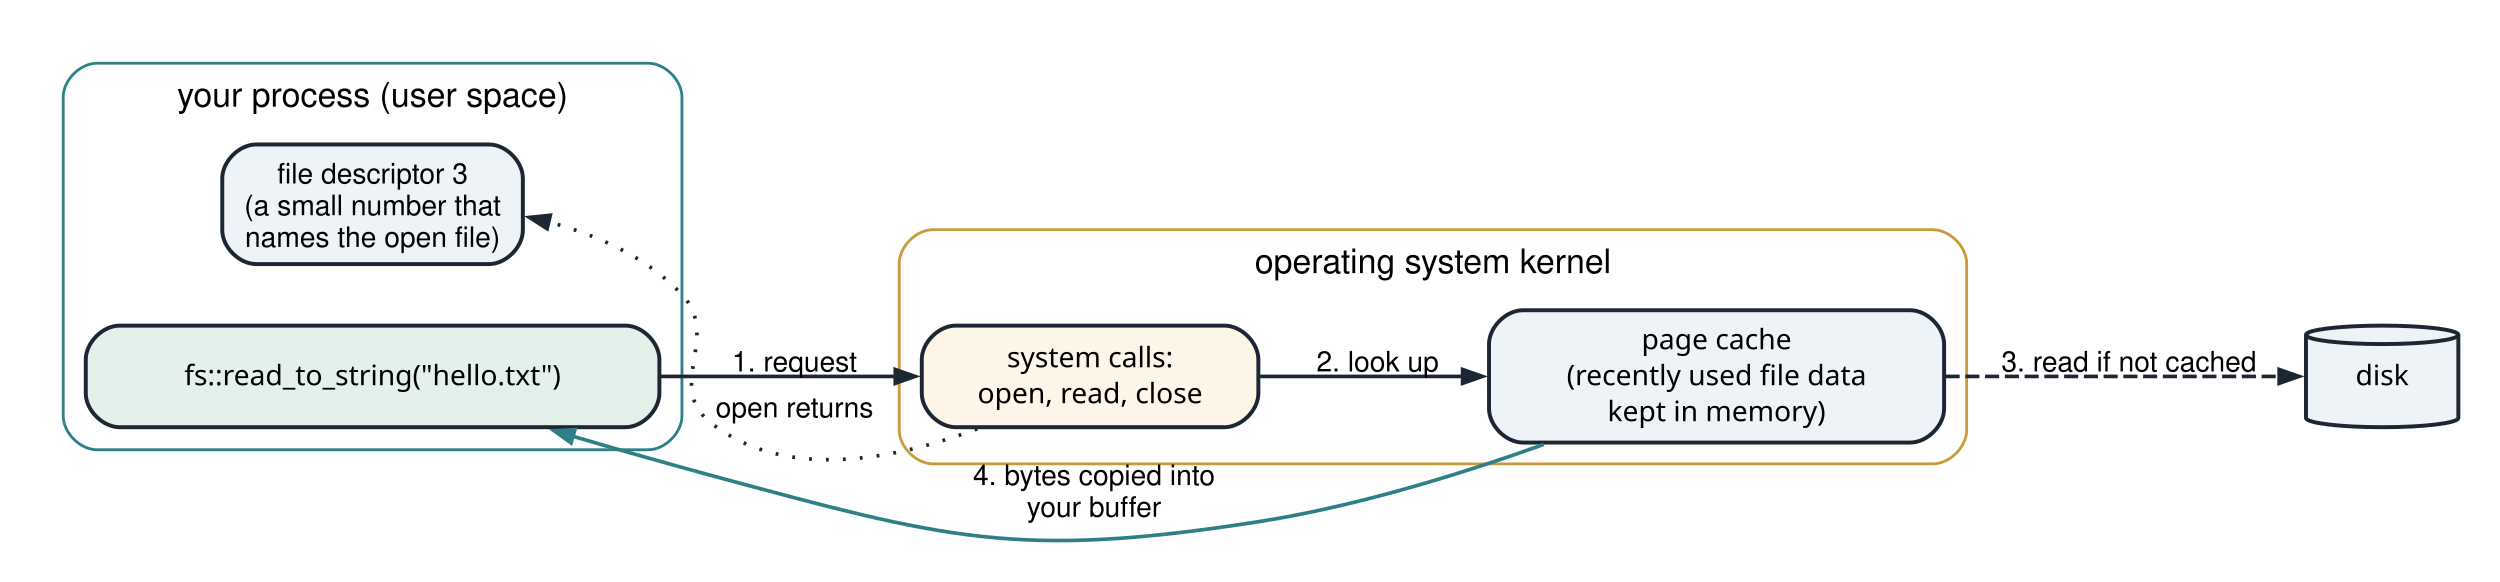
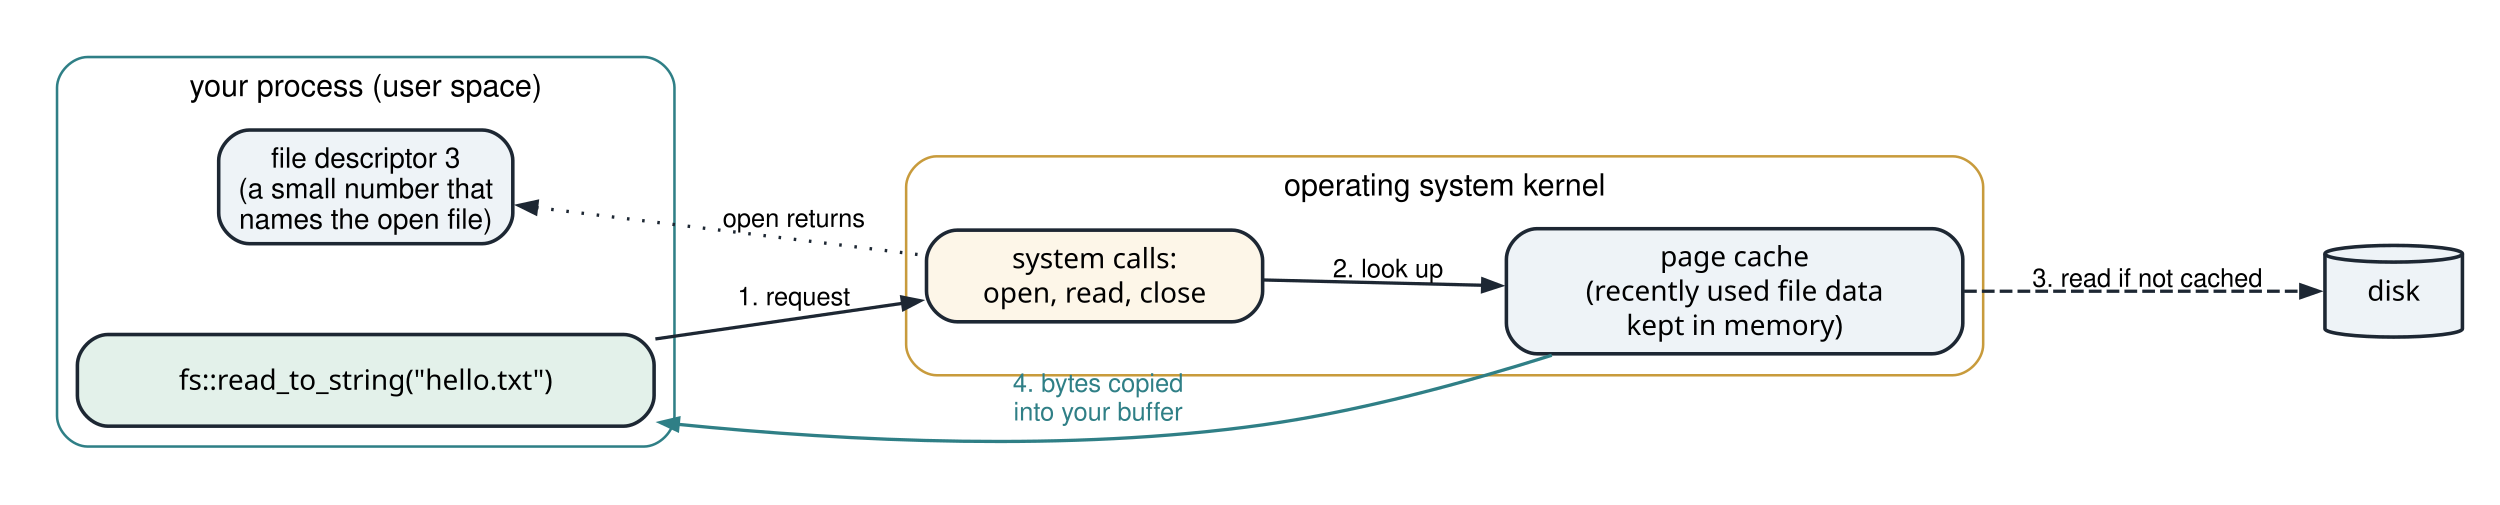
- <svg xmlns="http://www.w3.org/2000/svg" width="886pt" height="206pt" viewBox="0.00 0.00 886.00 206.00">
-   <g id="graph0" class="graph" transform="scale(1 1) rotate(0) translate(14.4 191.97)">
+ <svg xmlns="http://www.w3.org/2000/svg" width="982pt" height="198pt" viewBox="0.00 0.00 982.00 198.00">
+   <g id="graph0" class="graph" transform="scale(1 1) rotate(0) translate(14.4 183.4)">
    <g id="clust1" class="cluster">
-       <path fill="none" stroke="#2f7f86" d="M20,-32.57C20,-32.57 215.28,-32.57 215.28,-32.57 221.28,-32.57 227.28,-38.57 227.28,-44.57 227.28,-44.57 227.28,-157.57 227.28,-157.57 227.28,-163.57 221.28,-169.57 215.28,-169.57 215.28,-169.57 20,-169.57 20,-169.57 14,-169.57 8,-163.57 8,-157.57 8,-157.57 8,-44.57 8,-44.57 8,-38.57 14,-32.57 20,-32.57" />
-       <text xml:space="preserve" text-anchor="middle" x="117.64" y="-154.17" font-family="Helvetica,sans-Serif" font-size="12.00">your process (user space)</text>
+       <path fill="none" stroke="#2f7f86" d="M20,-8C20,-8 238.53,-8 238.53,-8 244.53,-8 250.53,-14 250.53,-20 250.53,-20 250.53,-149 250.53,-149 250.53,-155 244.53,-161 238.53,-161 238.53,-161 20,-161 20,-161 14,-161 8,-155 8,-149 8,-149 8,-20 8,-20 8,-14 14,-8 20,-8" />
+       <text xml:space="preserve" text-anchor="middle" x="129.26" y="-145.6" font-family="Helvetica,sans-Serif" font-size="12.00">your process (user space)</text>
    </g>
    <g id="clust2" class="cluster">
-       <path fill="none" stroke="#c89b3c" d="M316.28,-27.57C316.28,-27.57 670.59,-27.57 670.59,-27.57 676.59,-27.57 682.59,-33.57 682.59,-39.57 682.59,-39.57 682.59,-98.57 682.59,-98.57 682.59,-104.57 676.59,-110.57 670.59,-110.57 670.59,-110.57 316.28,-110.57 316.28,-110.57 310.28,-110.57 304.28,-104.57 304.28,-98.57 304.28,-98.57 304.28,-39.57 304.28,-39.57 304.28,-33.57 310.28,-27.57 316.28,-27.57" />
-       <text xml:space="preserve" text-anchor="middle" x="493.43" y="-95.17" font-family="Helvetica,sans-Serif" font-size="12.00">operating system kernel</text>
+       <path fill="none" stroke="#c89b3c" d="M353.53,-36C353.53,-36 752.59,-36 752.59,-36 758.59,-36 764.59,-42 764.59,-48 764.59,-48 764.59,-110 764.59,-110 764.59,-116 758.59,-122 752.59,-122 752.59,-122 353.53,-122 353.53,-122 347.53,-122 341.53,-116 341.53,-110 341.53,-110 341.53,-48 341.53,-48 341.53,-42 347.53,-36 353.53,-36" />
+       <text xml:space="preserve" text-anchor="middle" x="553.06" y="-106.6" font-family="Helvetica,sans-Serif" font-size="12.00">operating system kernel</text>
    </g>
    <g id="node1" class="node">
-       <path fill="#e3f1ea" stroke="#1d2733" stroke-width="1.4" d="M207.28,-76.57C207.28,-76.57 28,-76.57 28,-76.57 22,-76.57 16,-70.57 16,-64.57 16,-64.57 16,-52.57 16,-52.57 16,-46.57 22,-40.57 28,-40.57 28,-40.57 207.28,-40.57 207.28,-40.57 213.28,-40.57 219.28,-46.57 219.28,-52.57 219.28,-52.57 219.28,-64.57 219.28,-64.57 219.28,-70.57 213.28,-76.57 207.28,-76.57" />
-       <text xml:space="preserve" text-anchor="middle" x="117.64" y="-55.45" font-family="Menlo" font-size="10.00">fs::read_to_string("hello.txt")</text>
+       <path fill="#e3f1ea" stroke="#1d2733" stroke-width="1.4" d="M230.53,-52C230.53,-52 28,-52 28,-52 22,-52 16,-46 16,-40 16,-40 16,-28 16,-28 16,-22 22,-16 28,-16 28,-16 230.53,-16 230.53,-16 236.53,-16 242.53,-22 242.53,-28 242.53,-28 242.53,-40 242.53,-40 242.53,-46 236.53,-52 230.53,-52" />
+       <text xml:space="preserve" text-anchor="middle" x="129.26" y="-30.3" font-family="Menlo" font-size="11.00">fs::read_to_string("hello.txt")</text>
    </g>
    <g id="node3" class="node">
-       <path fill="#fdf6e8" stroke="#1d2733" stroke-width="1.4" d="M419.56,-76.57C419.56,-76.57 324.28,-76.57 324.28,-76.57 318.28,-76.57 312.28,-70.57 312.28,-64.57 312.28,-64.57 312.28,-52.57 312.28,-52.57 312.28,-46.57 318.28,-40.57 324.28,-40.57 324.28,-40.57 419.56,-40.57 419.56,-40.57 425.56,-40.57 431.56,-46.57 431.56,-52.57 431.56,-52.57 431.56,-64.57 431.56,-64.57 431.56,-70.57 425.56,-76.57 419.56,-76.57" />
-       <text xml:space="preserve" text-anchor="middle" x="371.92" y="-61.82" font-family="Menlo" font-size="10.00">system calls:</text>
-       <text xml:space="preserve" text-anchor="middle" x="371.92" y="-49.07" font-family="Menlo" font-size="10.00">open, read, close</text>
+       <path fill="#fdf6e8" stroke="#1d2733" stroke-width="1.4" d="M469.56,-93C469.56,-93 361.53,-93 361.53,-93 355.53,-93 349.53,-87 349.53,-81 349.53,-81 349.53,-69 349.53,-69 349.53,-63 355.53,-57 361.53,-57 361.53,-57 469.56,-57 469.56,-57 475.56,-57 481.56,-63 481.56,-69 481.56,-69 481.56,-81 481.56,-81 481.56,-87 475.56,-93 469.56,-93" />
+       <text xml:space="preserve" text-anchor="middle" x="415.54" y="-78.05" font-family="Menlo" font-size="11.00">system calls:</text>
+       <text xml:space="preserve" text-anchor="middle" x="415.54" y="-64.55" font-family="Menlo" font-size="11.00">open, read, close</text>
    </g>
    <g id="edge1" class="edge">
-       <path fill="none" stroke="#1d2733" stroke-width="1.3" d="M219.8,-58.57C247.76,-58.57 277.42,-58.57 303,-58.57" />
-       <polygon fill="#1d2733" stroke="#1d2733" stroke-width="1.3" points="302.89,-61.02 309.89,-58.57 302.89,-56.12 302.89,-61.02" />
-       <text xml:space="preserve" text-anchor="middle" x="265.78" y="-60.32" font-family="Helvetica,sans-Serif" font-size="10.00"> 1. request</text>
+       <path fill="none" stroke="#1d2733" stroke-width="1.3" d="M243.03,-50.26C275.76,-54.98 310.67,-60.02 340.39,-64.3" />
+       <polygon fill="#1d2733" stroke="#1d2733" stroke-width="1.3" points="339.8,-66.7 347.08,-65.27 340.5,-61.85 339.8,-66.7" />
+       <text xml:space="preserve" text-anchor="middle" x="296.03" y="-63.49" font-family="Helvetica,sans-Serif" font-size="10.00"> 1. request</text>
+     </g>
+     <g id="node4" class="node">
+       <path fill="#eef3f7" stroke="#1d2733" stroke-width="1.4" d="M744.59,-93.57C744.59,-93.57 589.31,-93.57 589.31,-93.57 583.31,-93.57 577.31,-87.57 577.31,-81.57 577.31,-81.57 577.31,-56.43 577.31,-56.43 577.31,-50.43 583.31,-44.43 589.31,-44.43 589.31,-44.43 744.59,-44.43 744.59,-44.43 750.59,-44.43 756.59,-50.43 756.59,-56.43 756.59,-56.43 756.59,-81.57 756.59,-81.57 756.59,-87.57 750.59,-93.57 744.59,-93.57" />
+       <text xml:space="preserve" text-anchor="middle" x="666.95" y="-78.8" font-family="Menlo" font-size="11.00">page cache</text>
+       <text xml:space="preserve" text-anchor="middle" x="666.95" y="-65.3" font-family="Menlo" font-size="11.00">(recently used file data</text>
+       <text xml:space="preserve" text-anchor="middle" x="666.95" y="-51.8" font-family="Menlo" font-size="11.00">kept in memory)</text>
+     </g>
+     <g id="edge5" class="edge">
+       <path fill="none" stroke="#2f7f86" stroke-width="1.3" d="M251.68,-16.75C319.58,-9.91 405.58,-5.89 481.56,-16.5 519.8,-21.84 561.24,-33.12 595.14,-43.86" />
+       <polygon fill="#2f7f86" stroke="#2f7f86" stroke-width="1.3" points="251.74,-14.29 245.03,-17.44 252.24,-19.16 251.74,-14.29" />
+       <text xml:space="preserve" text-anchor="middle" x="415.54" y="-29.5" font-family="Helvetica,sans-Serif" font-size="10.00" fill="#2f7f86"> 4. bytes copied</text>
+       <text xml:space="preserve" text-anchor="middle" x="415.54" y="-18.25" font-family="Helvetica,sans-Serif" font-size="10.00" fill="#2f7f86"> into your buffer</text>
    </g>
    <g id="node2" class="node">
-       <path fill="#eef3f7" stroke="#1d2733" stroke-width="1.4" d="M158.9,-140.77C158.9,-140.77 76.37,-140.77 76.37,-140.77 70.37,-140.77 64.37,-134.77 64.37,-128.77 64.37,-128.77 64.37,-110.38 64.37,-110.38 64.37,-104.38 70.37,-98.38 76.37,-98.38 76.37,-98.38 158.9,-98.38 158.9,-98.38 164.9,-98.38 170.9,-104.38 170.9,-110.38 170.9,-110.38 170.9,-128.77 170.9,-128.77 170.9,-134.77 164.9,-140.77 158.9,-140.77" />
-       <text xml:space="preserve" text-anchor="middle" x="117.64" y="-126.95" font-family="Helvetica,sans-Serif" font-size="10.00">file descriptor 3</text>
-       <text xml:space="preserve" text-anchor="middle" x="117.64" y="-115.7" font-family="Helvetica,sans-Serif" font-size="10.00">(a small number that</text>
-       <text xml:space="preserve" text-anchor="middle" x="117.64" y="-104.45" font-family="Helvetica,sans-Serif" font-size="10.00">names the open file)</text>
+       <path fill="#eef3f7" stroke="#1d2733" stroke-width="1.4" d="M175.03,-132.32C175.03,-132.32 83.5,-132.32 83.5,-132.32 77.5,-132.32 71.5,-126.32 71.5,-120.32 71.5,-120.32 71.5,-99.68 71.5,-99.68 71.5,-93.68 77.5,-87.68 83.5,-87.68 83.5,-87.68 175.03,-87.68 175.03,-87.68 181.03,-87.68 187.03,-93.68 187.03,-99.68 187.03,-99.68 187.03,-120.32 187.03,-120.32 187.03,-126.32 181.03,-132.32 175.03,-132.32" />
+       <text xml:space="preserve" text-anchor="middle" x="129.26" y="-117.55" font-family="Helvetica,sans-Serif" font-size="11.00">file descriptor 3</text>
+       <text xml:space="preserve" text-anchor="middle" x="129.26" y="-105.55" font-family="Helvetica,sans-Serif" font-size="11.00">(a small number that</text>
+       <text xml:space="preserve" text-anchor="middle" x="129.26" y="-93.55" font-family="Helvetica,sans-Serif" font-size="11.00">names the open file)</text>
    </g>
    <g id="edge4" class="edge">
-       <path fill="none" stroke="#1d2733" stroke-width="1.3" stroke-dasharray="1,5" d="M331.93,-39.98C302.8,-29.08 263.61,-21.18 237.28,-42.32 221.22,-55.22 241.33,-72.52 227.28,-87.57 214.89,-100.85 197.29,-108.72 179.86,-113.34" />
-       <polygon fill="#1d2733" stroke="#1d2733" stroke-width="1.3" points="179.5,-110.91 173.25,-114.91 180.63,-115.68 179.5,-110.91" />
-       <text xml:space="preserve" text-anchor="middle" x="265.78" y="-44.07" font-family="Helvetica,sans-Serif" font-size="10.00"> open returns</text>
-     </g>
-     <g id="node4" class="node">
-       <path fill="#eef3f7" stroke="#1d2733" stroke-width="1.4" d="M662.59,-82.02C662.59,-82.02 525.31,-82.02 525.31,-82.02 519.31,-82.02 513.31,-76.02 513.31,-70.02 513.31,-70.02 513.31,-47.13 513.31,-47.13 513.31,-41.13 519.31,-35.13 525.31,-35.13 525.31,-35.13 662.59,-35.13 662.59,-35.13 668.59,-35.13 674.59,-41.13 674.59,-47.13 674.59,-47.13 674.59,-70.02 674.59,-70.02 674.59,-76.02 668.59,-82.02 662.59,-82.02" />
-       <text xml:space="preserve" text-anchor="middle" x="593.95" y="-68.2" font-family="Menlo" font-size="10.00">page cache</text>
-       <text xml:space="preserve" text-anchor="middle" x="593.95" y="-55.45" font-family="Menlo" font-size="10.00">(recently used file data</text>
-       <text xml:space="preserve" text-anchor="middle" x="593.95" y="-42.7" font-family="Menlo" font-size="10.00">kept in memory)</text>
+       <path fill="none" stroke="#1d2733" stroke-width="1.3" stroke-dasharray="1,5" d="M196.14,-101.89C242.08,-96.23 303.12,-88.72 348.99,-83.07" />
+       <polygon fill="#1d2733" stroke="#1d2733" stroke-width="1.3" points="196.05,-99.43 189.4,-102.72 196.65,-104.3 196.05,-99.43" />
+       <text xml:space="preserve" text-anchor="middle" x="296.03" y="-94.25" font-family="Helvetica,sans-Serif" font-size="10.00"> open returns</text>
    </g>
    <g id="edge2" class="edge">
-       <path fill="none" stroke="#1d2733" stroke-width="1.3" d="M432.17,-58.57C454.28,-58.57 479.89,-58.57 504.08,-58.57" />
-       <polygon fill="#1d2733" stroke="#1d2733" stroke-width="1.3" points="503.95,-61.02 510.95,-58.57 503.95,-56.12 503.95,-61.02" />
-       <text xml:space="preserve" text-anchor="middle" x="472.43" y="-60.32" font-family="Helvetica,sans-Serif" font-size="10.00"> 2. look up</text>
-     </g>
-     <g id="edge5" class="edge">
-       <path fill="none" stroke="#2f7f86" stroke-width="1.3" d="M532.71,-34.47C502.82,-23.77 465.85,-12.41 431.56,-7.07 345.93,6.26 320.93,-0.95 237.28,-23.57 221.39,-27.87 204.38,-32.73 188.35,-37.43" />
-       <polygon fill="#2f7f86" stroke="#2f7f86" stroke-width="1.3" points="187.98,-34.99 181.95,-39.32 189.36,-39.69 187.98,-34.99" />
-       <text xml:space="preserve" text-anchor="middle" x="371.92" y="-20.07" font-family="Helvetica,sans-Serif" font-size="10.00"> 4. bytes copied into</text>
-       <text xml:space="preserve" text-anchor="middle" x="371.92" y="-8.82" font-family="Helvetica,sans-Serif" font-size="10.00"> your buffer</text>
+       <path fill="none" stroke="#1d2733" stroke-width="1.3" d="M482.07,-73.42C508.36,-72.79 539.22,-72.05 568.07,-71.35" />
+       <polygon fill="#1d2733" stroke="#1d2733" stroke-width="1.3" points="568.04,-73.81 574.98,-71.19 567.92,-68.91 568.04,-73.81" />
+       <text xml:space="preserve" text-anchor="middle" x="529.43" y="-74.46" font-family="Helvetica,sans-Serif" font-size="10.00"> 2. look up</text>
    </g>
    <g id="node5" class="node">
-       <path fill="#eef3f7" stroke="#1d2733" stroke-width="1.4" d="M856.84,-73.3C856.84,-75.11 844.74,-76.57 829.84,-76.57 814.94,-76.57 802.84,-75.11 802.84,-73.3 802.84,-73.3 802.84,-43.85 802.84,-43.85 802.84,-42.04 814.94,-40.57 829.84,-40.57 844.74,-40.57 856.84,-42.04 856.84,-43.85 856.84,-43.85 856.84,-73.3 856.84,-73.3" />
-       <path fill="none" stroke="#1d2733" stroke-width="1.4" d="M856.84,-73.3C856.84,-71.49 844.74,-70.03 829.84,-70.03 814.94,-70.03 802.84,-71.49 802.84,-73.3" />
-       <text xml:space="preserve" text-anchor="middle" x="829.84" y="-55.45" font-family="Menlo" font-size="10.00">disk</text>
+       <path fill="#eef3f7" stroke="#1d2733" stroke-width="1.4" d="M952.84,-83.73C952.84,-85.53 940.74,-87 925.84,-87 910.94,-87 898.84,-85.53 898.84,-83.73 898.84,-83.73 898.84,-54.27 898.84,-54.27 898.84,-52.47 910.94,-51 925.84,-51 940.74,-51 952.84,-52.47 952.84,-54.27 952.84,-54.27 952.84,-83.73 952.84,-83.73" />
+       <path fill="none" stroke="#1d2733" stroke-width="1.4" d="M952.84,-83.73C952.84,-81.92 940.74,-80.45 925.84,-80.45 910.94,-80.45 898.84,-81.92 898.84,-83.73" />
+       <text xml:space="preserve" text-anchor="middle" x="925.84" y="-65.3" font-family="Menlo" font-size="11.00">disk</text>
    </g>
    <g id="edge3" class="edge">
-       <path fill="none" stroke="#1d2733" stroke-width="1.3" stroke-dasharray="5,2" d="M675.11,-58.57C715.43,-58.57 762.25,-58.57 793.52,-58.57" />
-       <polygon fill="#1d2733" stroke="#1d2733" stroke-width="1.3" points="793.34,-61.02 800.34,-58.57 793.34,-56.12 793.34,-61.02" />
-       <text xml:space="preserve" text-anchor="middle" x="738.71" y="-60.32" font-family="Helvetica,sans-Serif" font-size="10.00"> 3. read if not cached</text>
+       <path fill="none" stroke="#1d2733" stroke-width="1.3" stroke-dasharray="5,2" d="M757.08,-69C802.7,-69 855.66,-69 889.67,-69" />
+       <polygon fill="#1d2733" stroke="#1d2733" stroke-width="1.3" points="889.35,-71.45 896.35,-69 889.35,-66.55 889.35,-71.45" />
+       <text xml:space="preserve" text-anchor="middle" x="827.71" y="-70.75" font-family="Helvetica,sans-Serif" font-size="10.00"> 3. read if not cached</text>
    </g>
  </g>
</svg>
